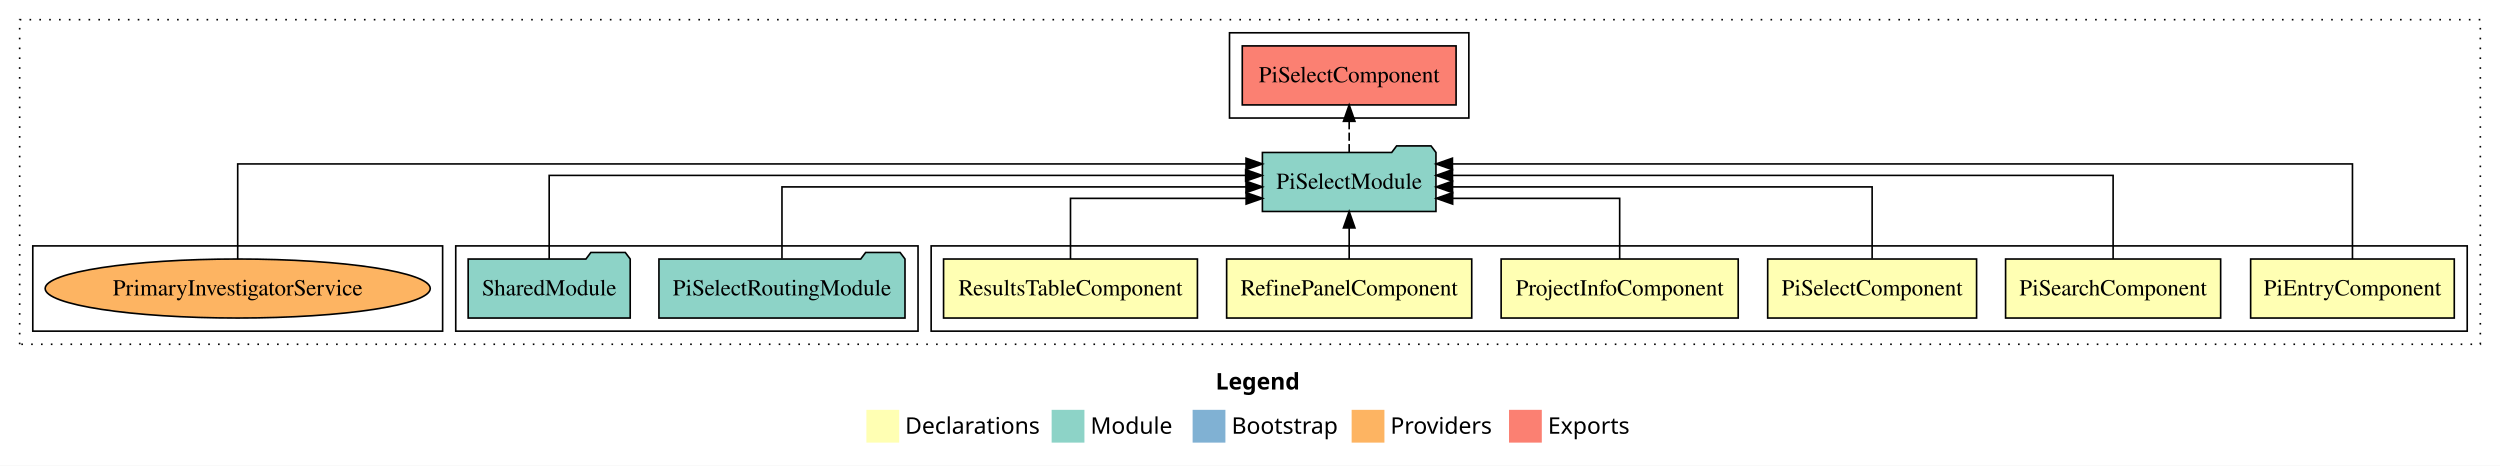
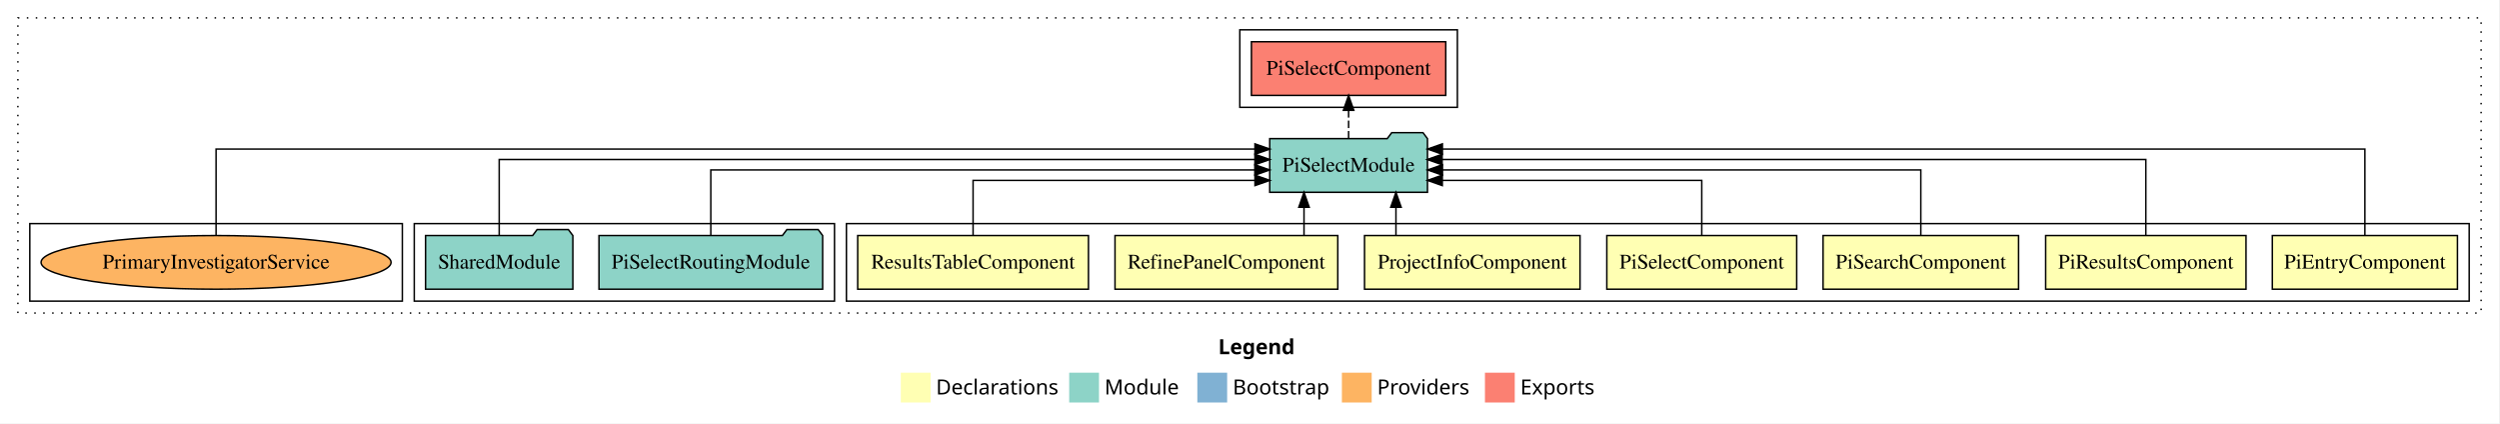
- <svg xmlns="http://www.w3.org/2000/svg" width="1525pt" height="284pt" viewBox="0.00 0.00 1525.00 284.00">
+ <svg xmlns="http://www.w3.org/2000/svg" width="1677pt" height="284pt" viewBox="0.00 0.00 1677.00 284.00">
  <g id="graph0" class="graph" transform="scale(1 1) rotate(0) translate(4 280)">
-     <polygon fill="#ffffff" stroke="transparent" points="-4,4 -4,-280 1521,-280 1521,4 -4,4" />
-     <text text-anchor="start" x="737.509" y="-42.4" font-family="sans-serif" font-weight="bold" font-size="14.00" fill="#000000">Legend</text>
-     <polygon fill="#ffffb3" stroke="transparent" points="524.5,-10 524.5,-30 544.5,-30 544.5,-10 524.5,-10" />
-     <text text-anchor="start" x="548.129" y="-15.4" font-family="sans-serif" font-size="14.00" fill="#000000">  Declarations</text>
-     <polygon fill="#8dd3c7" stroke="transparent" points="637.5,-10 637.5,-30 657.5,-30 657.5,-10 637.5,-10" />
-     <text text-anchor="start" x="661.225" y="-15.4" font-family="sans-serif" font-size="14.00" fill="#000000">  Module</text>
-     <polygon fill="#80b1d3" stroke="transparent" points="723.5,-10 723.5,-30 743.5,-30 743.5,-10 723.5,-10" />
-     <text text-anchor="start" x="747.281" y="-15.4" font-family="sans-serif" font-size="14.00" fill="#000000">  Bootstrap</text>
-     <polygon fill="#fdb462" stroke="transparent" points="820.5,-10 820.5,-30 840.5,-30 840.5,-10 820.5,-10" />
-     <text text-anchor="start" x="844.173" y="-15.4" font-family="sans-serif" font-size="14.00" fill="#000000">  Providers</text>
-     <polygon fill="#fb8072" stroke="transparent" points="916.5,-10 916.5,-30 936.5,-30 936.5,-10 916.5,-10" />
-     <text text-anchor="start" x="940.226" y="-15.4" font-family="sans-serif" font-size="14.00" fill="#000000">  Exports</text>
+     <polygon fill="#ffffff" stroke="transparent" points="-4,4 -4,-280 1673,-280 1673,4 -4,4" />
+     <text text-anchor="start" x="813.509" y="-42.4" font-family="sans-serif" font-weight="bold" font-size="14.00" fill="#000000">Legend</text>
+     <polygon fill="#ffffb3" stroke="transparent" points="600.5,-10 600.5,-30 620.5,-30 620.5,-10 600.5,-10" />
+     <text text-anchor="start" x="624.129" y="-15.4" font-family="sans-serif" font-size="14.00" fill="#000000">  Declarations</text>
+     <polygon fill="#8dd3c7" stroke="transparent" points="713.5,-10 713.5,-30 733.5,-30 733.5,-10 713.5,-10" />
+     <text text-anchor="start" x="737.225" y="-15.4" font-family="sans-serif" font-size="14.00" fill="#000000">  Module</text>
+     <polygon fill="#80b1d3" stroke="transparent" points="799.5,-10 799.5,-30 819.5,-30 819.5,-10 799.5,-10" />
+     <text text-anchor="start" x="823.281" y="-15.4" font-family="sans-serif" font-size="14.00" fill="#000000">  Bootstrap</text>
+     <polygon fill="#fdb462" stroke="transparent" points="896.5,-10 896.5,-30 916.5,-30 916.5,-10 896.5,-10" />
+     <text text-anchor="start" x="920.173" y="-15.4" font-family="sans-serif" font-size="14.00" fill="#000000">  Providers</text>
+     <polygon fill="#fb8072" stroke="transparent" points="992.5,-10 992.5,-30 1012.5,-30 1012.5,-10 992.5,-10" />
+     <text text-anchor="start" x="1016.226" y="-15.4" font-family="sans-serif" font-size="14.00" fill="#000000">  Exports</text>
    <g id="clust1" class="cluster">
-       <polygon fill="none" stroke="#000000" stroke-dasharray="1,5" points="8,-70 8,-268 1509,-268 1509,-70 8,-70" />
+       <polygon fill="none" stroke="#000000" stroke-dasharray="1,5" points="8,-70 8,-268 1661,-268 1661,-70 8,-70" />
    </g>
    <g id="clust2" class="cluster">
-       <polygon fill="none" stroke="#000000" points="564,-78 564,-130 1501,-130 1501,-78 564,-78" />
+       <polygon fill="none" stroke="#000000" points="564,-78 564,-130 1653,-130 1653,-78 564,-78" />
    </g>
-     <g id="clust9" class="cluster">
+     <g id="clust10" class="cluster">
      <polygon fill="none" stroke="#000000" points="274,-78 274,-130 556,-130 556,-78 274,-78" />
    </g>
-     <g id="clust10" class="cluster">
-       <polygon fill="none" stroke="#000000" points="746,-208 746,-260 892,-260 892,-208 746,-208" />
+     <g id="clust11" class="cluster">
+       <polygon fill="none" stroke="#000000" points="828,-208 828,-260 974,-260 974,-208 828,-208" />
    </g>
-     <g id="clust12" class="cluster">
+     <g id="clust13" class="cluster">
      <polygon fill="none" stroke="#000000" points="16,-78 16,-130 266,-130 266,-78 16,-78" />
    </g>
    <g id="node1" class="node">
-       <polygon fill="#ffffb3" stroke="#000000" points="1493.109,-122 1368.891,-122 1368.891,-86 1493.109,-86 1493.109,-122" />
-       <text text-anchor="middle" x="1431" y="-99.8" font-family="Times,serif" font-size="14.00" fill="#000000">PiEntryComponent</text>
+       <polygon fill="#ffffb3" stroke="#000000" points="1645.109,-122 1520.891,-122 1520.891,-86 1645.109,-86 1645.109,-122" />
+       <text text-anchor="middle" x="1583" y="-99.8" font-family="Times,serif" font-size="14.00" fill="#000000">PiEntryComponent</text>
    </g>
-     <g id="node7" class="node">
-       <polygon fill="#8dd3c7" stroke="#000000" points="871.932,-187 868.932,-191 847.932,-191 844.932,-187 766.068,-187 766.068,-151 871.932,-151 871.932,-187" />
-       <text text-anchor="middle" x="819" y="-164.8" font-family="Times,serif" font-size="14.00" fill="#000000">PiSelectModule</text>
+     <g id="node8" class="node">
+       <polygon fill="#8dd3c7" stroke="#000000" points="953.932,-187 950.932,-191 929.932,-191 926.932,-187 848.068,-187 848.068,-151 953.932,-151 953.932,-187" />
+       <text text-anchor="middle" x="901" y="-164.8" font-family="Times,serif" font-size="14.00" fill="#000000">PiSelectModule</text>
    </g>
    <g id="edge1" class="edge">
-       <path fill="none" stroke="#000000" d="M1431,-122.011C1431,-144.485 1431,-180 1431,-180 1431,-180 881.974,-180 881.974,-180" />
-       <polygon fill="#000000" stroke="#000000" points="881.974,-176.5 871.974,-180 881.974,-183.5 881.974,-176.5" />
+       <path fill="none" stroke="#000000" d="M1583,-122.011C1583,-144.485 1583,-180 1583,-180 1583,-180 963.948,-180 963.948,-180" />
+       <polygon fill="#000000" stroke="#000000" points="963.948,-176.5 953.948,-180 963.948,-183.5 963.948,-176.5" />
    </g>
    <g id="node2" class="node">
+       <polygon fill="#ffffb3" stroke="#000000" points="1503.227,-122 1368.773,-122 1368.773,-86 1503.227,-86 1503.227,-122" />
+       <text text-anchor="middle" x="1436" y="-99.8" font-family="Times,serif" font-size="14.00" fill="#000000">PiResultsComponent</text>
+     </g>
+     <g id="edge2" class="edge">
+       <path fill="none" stroke="#000000" d="M1436,-122.129C1436,-142.572 1436,-173 1436,-173 1436,-173 963.762,-173 963.762,-173" />
+       <polygon fill="#000000" stroke="#000000" points="963.762,-169.5 953.762,-173 963.762,-176.5 963.762,-169.5" />
+     </g>
+     <g id="node3" class="node">
      <polygon fill="#ffffb3" stroke="#000000" points="1350.593,-122 1219.407,-122 1219.407,-86 1350.593,-86 1350.593,-122" />
      <text text-anchor="middle" x="1285" y="-99.8" font-family="Times,serif" font-size="14.00" fill="#000000">PiSearchComponent</text>
    </g>
-     <g id="edge2" class="edge">
-       <path fill="none" stroke="#000000" d="M1285,-122.129C1285,-142.572 1285,-173 1285,-173 1285,-173 882.002,-173 882.002,-173" />
-       <polygon fill="#000000" stroke="#000000" points="882.003,-169.5 872.002,-173 882.002,-176.5 882.003,-169.5" />
+     <g id="edge3" class="edge">
+       <path fill="none" stroke="#000000" d="M1285,-122.267C1285,-140.555 1285,-166 1285,-166 1285,-166 963.99,-166 963.99,-166" />
+       <polygon fill="#000000" stroke="#000000" points="963.99,-162.5 953.99,-166 963.99,-169.5 963.99,-162.5" />
    </g>
-     <g id="node3" class="node">
+     <g id="node4" class="node">
      <polygon fill="#ffffb3" stroke="#000000" points="1201.713,-122 1074.287,-122 1074.287,-86 1201.713,-86 1201.713,-122" />
      <text text-anchor="middle" x="1138" y="-99.8" font-family="Times,serif" font-size="14.00" fill="#000000">PiSelectComponent</text>
    </g>
-     <g id="edge3" class="edge">
-       <path fill="none" stroke="#000000" d="M1138,-122.267C1138,-140.555 1138,-166 1138,-166 1138,-166 882.034,-166 882.034,-166" />
-       <polygon fill="#000000" stroke="#000000" points="882.034,-162.5 872.034,-166 882.034,-169.5 882.034,-162.5" />
+     <g id="edge4" class="edge">
+       <path fill="none" stroke="#000000" d="M1138,-122.009C1138,-138.049 1138,-159 1138,-159 1138,-159 963.892,-159 963.892,-159" />
+       <polygon fill="#000000" stroke="#000000" points="963.893,-155.5 953.892,-159 963.892,-162.5 963.893,-155.5" />
    </g>
-     <g id="node4" class="node">
+     <g id="node5" class="node">
      <polygon fill="#ffffb3" stroke="#000000" points="1056.307,-122 911.692,-122 911.692,-86 1056.307,-86 1056.307,-122" />
      <text text-anchor="middle" x="984" y="-99.8" font-family="Times,serif" font-size="14.00" fill="#000000">ProjectInfoComponent</text>
    </g>
-     <g id="edge4" class="edge">
-       <path fill="none" stroke="#000000" d="M984,-122.009C984,-138.049 984,-159 984,-159 984,-159 882.115,-159 882.115,-159" />
-       <polygon fill="#000000" stroke="#000000" points="882.115,-155.5 872.115,-159 882.115,-162.5 882.115,-155.5" />
+     <g id="edge5" class="edge">
+       <path fill="none" stroke="#000000" d="M932.781,-122.106C932.781,-122.106 932.781,-140.991 932.781,-140.991" />
+       <polygon fill="#000000" stroke="#000000" points="929.281,-140.991 932.781,-150.991 936.281,-140.991 929.281,-140.991" />
    </g>
-     <g id="node5" class="node">
+     <g id="node6" class="node">
      <polygon fill="#ffffb3" stroke="#000000" points="893.752,-122 744.248,-122 744.248,-86 893.752,-86 893.752,-122" />
      <text text-anchor="middle" x="819" y="-99.8" font-family="Times,serif" font-size="14.00" fill="#000000">RefinePanelComponent</text>
    </g>
-     <g id="edge5" class="edge">
-       <path fill="none" stroke="#000000" d="M819,-122.106C819,-122.106 819,-140.991 819,-140.991" />
-       <polygon fill="#000000" stroke="#000000" points="815.5,-140.991 819,-150.991 822.5,-140.991 815.5,-140.991" />
+     <g id="edge6" class="edge">
+       <path fill="none" stroke="#000000" d="M871.08,-122.106C871.08,-122.106 871.08,-140.991 871.08,-140.991" />
+       <polygon fill="#000000" stroke="#000000" points="867.58,-140.991 871.08,-150.991 874.58,-140.991 867.58,-140.991" />
    </g>
-     <g id="node6" class="node">
+     <g id="node7" class="node">
      <polygon fill="#ffffb3" stroke="#000000" points="726.427,-122 571.573,-122 571.573,-86 726.427,-86 726.427,-122" />
      <text text-anchor="middle" x="649" y="-99.8" font-family="Times,serif" font-size="14.00" fill="#000000">ResultsTableComponent</text>
    </g>
-     <g id="edge6" class="edge">
-       <path fill="none" stroke="#000000" d="M649,-122.009C649,-138.049 649,-159 649,-159 649,-159 756.143,-159 756.143,-159" />
-       <polygon fill="#000000" stroke="#000000" points="756.143,-162.5 766.143,-159 756.143,-155.5 756.143,-162.5" />
+     <g id="edge7" class="edge">
+       <path fill="none" stroke="#000000" d="M649,-122.009C649,-138.049 649,-159 649,-159 649,-159 838.173,-159 838.173,-159" />
+       <polygon fill="#000000" stroke="#000000" points="838.173,-162.5 848.173,-159 838.173,-155.5 838.173,-162.5" />
    </g>
-     <g id="node10" class="node">
-       <polygon fill="#fb8072" stroke="#000000" points="884.213,-252 753.787,-252 753.787,-216 884.213,-216 884.213,-252" />
-       <text text-anchor="middle" x="819" y="-229.8" font-family="Times,serif" font-size="14.00" fill="#000000">PiSelectComponent </text>
+     <g id="node11" class="node">
+       <polygon fill="#fb8072" stroke="#000000" points="966.213,-252 835.787,-252 835.787,-216 966.213,-216 966.213,-252" />
+       <text text-anchor="middle" x="901" y="-229.8" font-family="Times,serif" font-size="14.00" fill="#000000">PiSelectComponent </text>
    </g>
-     <g id="edge9" class="edge">
-       <path fill="none" stroke="#000000" stroke-dasharray="5,2" d="M819,-187.106C819,-187.106 819,-205.991 819,-205.991" />
-       <polygon fill="#000000" stroke="#000000" points="815.5,-205.991 819,-215.991 822.5,-205.991 815.5,-205.991" />
+     <g id="edge10" class="edge">
+       <path fill="none" stroke="#000000" stroke-dasharray="5,2" d="M901,-187.106C901,-187.106 901,-205.991 901,-205.991" />
+       <polygon fill="#000000" stroke="#000000" points="897.5,-205.991 901,-215.991 904.5,-205.991 897.5,-205.991" />
    </g>
-     <g id="node8" class="node">
+     <g id="node9" class="node">
      <polygon fill="#8dd3c7" stroke="#000000" points="548.049,-122 545.049,-126 524.049,-126 521.049,-122 397.951,-122 397.951,-86 548.049,-86 548.049,-122" />
      <text text-anchor="middle" x="473" y="-99.8" font-family="Times,serif" font-size="14.00" fill="#000000">PiSelectRoutingModule</text>
    </g>
-     <g id="edge7" class="edge">
-       <path fill="none" stroke="#000000" d="M473,-122.267C473,-140.555 473,-166 473,-166 473,-166 756.073,-166 756.073,-166" />
-       <polygon fill="#000000" stroke="#000000" points="756.073,-169.5 766.073,-166 756.073,-162.5 756.073,-169.5" />
+     <g id="edge8" class="edge">
+       <path fill="none" stroke="#000000" d="M473,-122.267C473,-140.555 473,-166 473,-166 473,-166 838.09,-166 838.09,-166" />
+       <polygon fill="#000000" stroke="#000000" points="838.09,-169.5 848.09,-166 838.09,-162.5 838.09,-169.5" />
    </g>
-     <g id="node9" class="node">
+     <g id="node10" class="node">
      <polygon fill="#8dd3c7" stroke="#000000" points="380.423,-122 377.423,-126 356.423,-126 353.423,-122 281.577,-122 281.577,-86 380.423,-86 380.423,-122" />
      <text text-anchor="middle" x="331" y="-99.8" font-family="Times,serif" font-size="14.00" fill="#000000">SharedModule</text>
    </g>
-     <g id="edge8" class="edge">
-       <path fill="none" stroke="#000000" d="M331,-122.129C331,-142.572 331,-173 331,-173 331,-173 755.846,-173 755.846,-173" />
-       <polygon fill="#000000" stroke="#000000" points="755.846,-176.5 765.846,-173 755.846,-169.5 755.846,-176.5" />
+     <g id="edge9" class="edge">
+       <path fill="none" stroke="#000000" d="M331,-122.129C331,-142.572 331,-173 331,-173 331,-173 838.143,-173 838.143,-173" />
+       <polygon fill="#000000" stroke="#000000" points="838.143,-176.5 848.143,-173 838.143,-169.5 838.143,-176.5" />
    </g>
-     <g id="node11" class="node">
+     <g id="node12" class="node">
      <ellipse fill="#fdb462" stroke="#000000" cx="141" cy="-104" rx="117.449" ry="18" />
      <text text-anchor="middle" x="141" y="-99.8" font-family="Times,serif" font-size="14.00" fill="#000000">PrimaryInvestigatorService</text>
    </g>
-     <g id="edge10" class="edge">
-       <path fill="none" stroke="#000000" d="M141,-122.011C141,-144.485 141,-180 141,-180 141,-180 756.081,-180 756.081,-180" />
-       <polygon fill="#000000" stroke="#000000" points="756.081,-183.5 766.081,-180 756.081,-176.5 756.081,-183.5" />
+     <g id="edge11" class="edge">
+       <path fill="none" stroke="#000000" d="M141,-122.011C141,-144.485 141,-180 141,-180 141,-180 838.162,-180 838.162,-180" />
+       <polygon fill="#000000" stroke="#000000" points="838.162,-183.5 848.162,-180 838.162,-176.5 838.162,-183.5" />
    </g>
  </g>
</svg>
